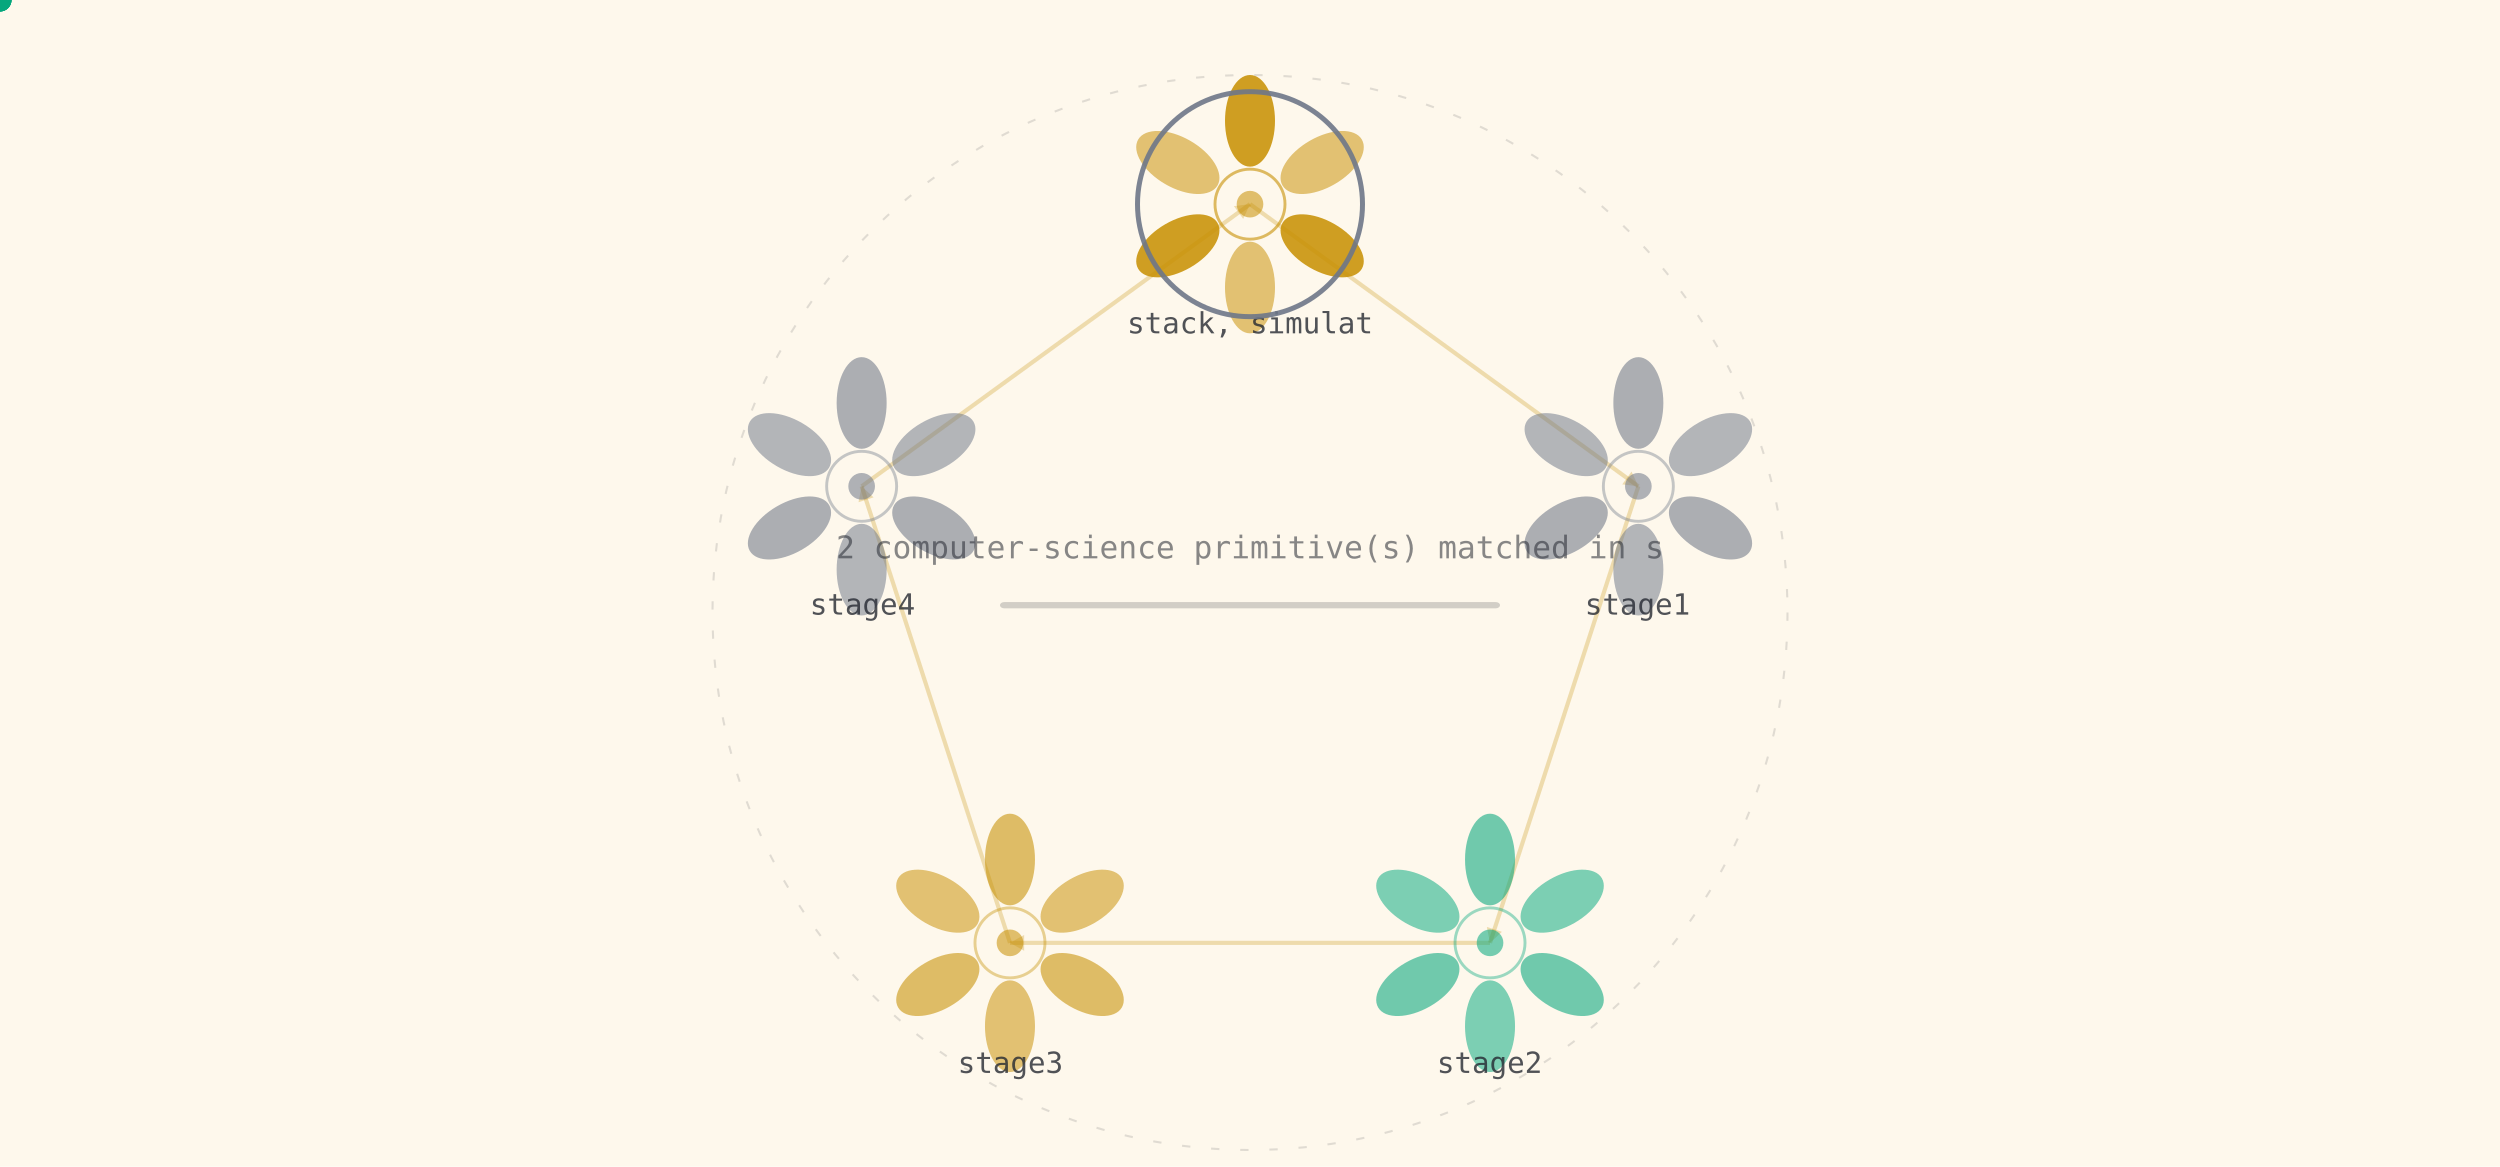
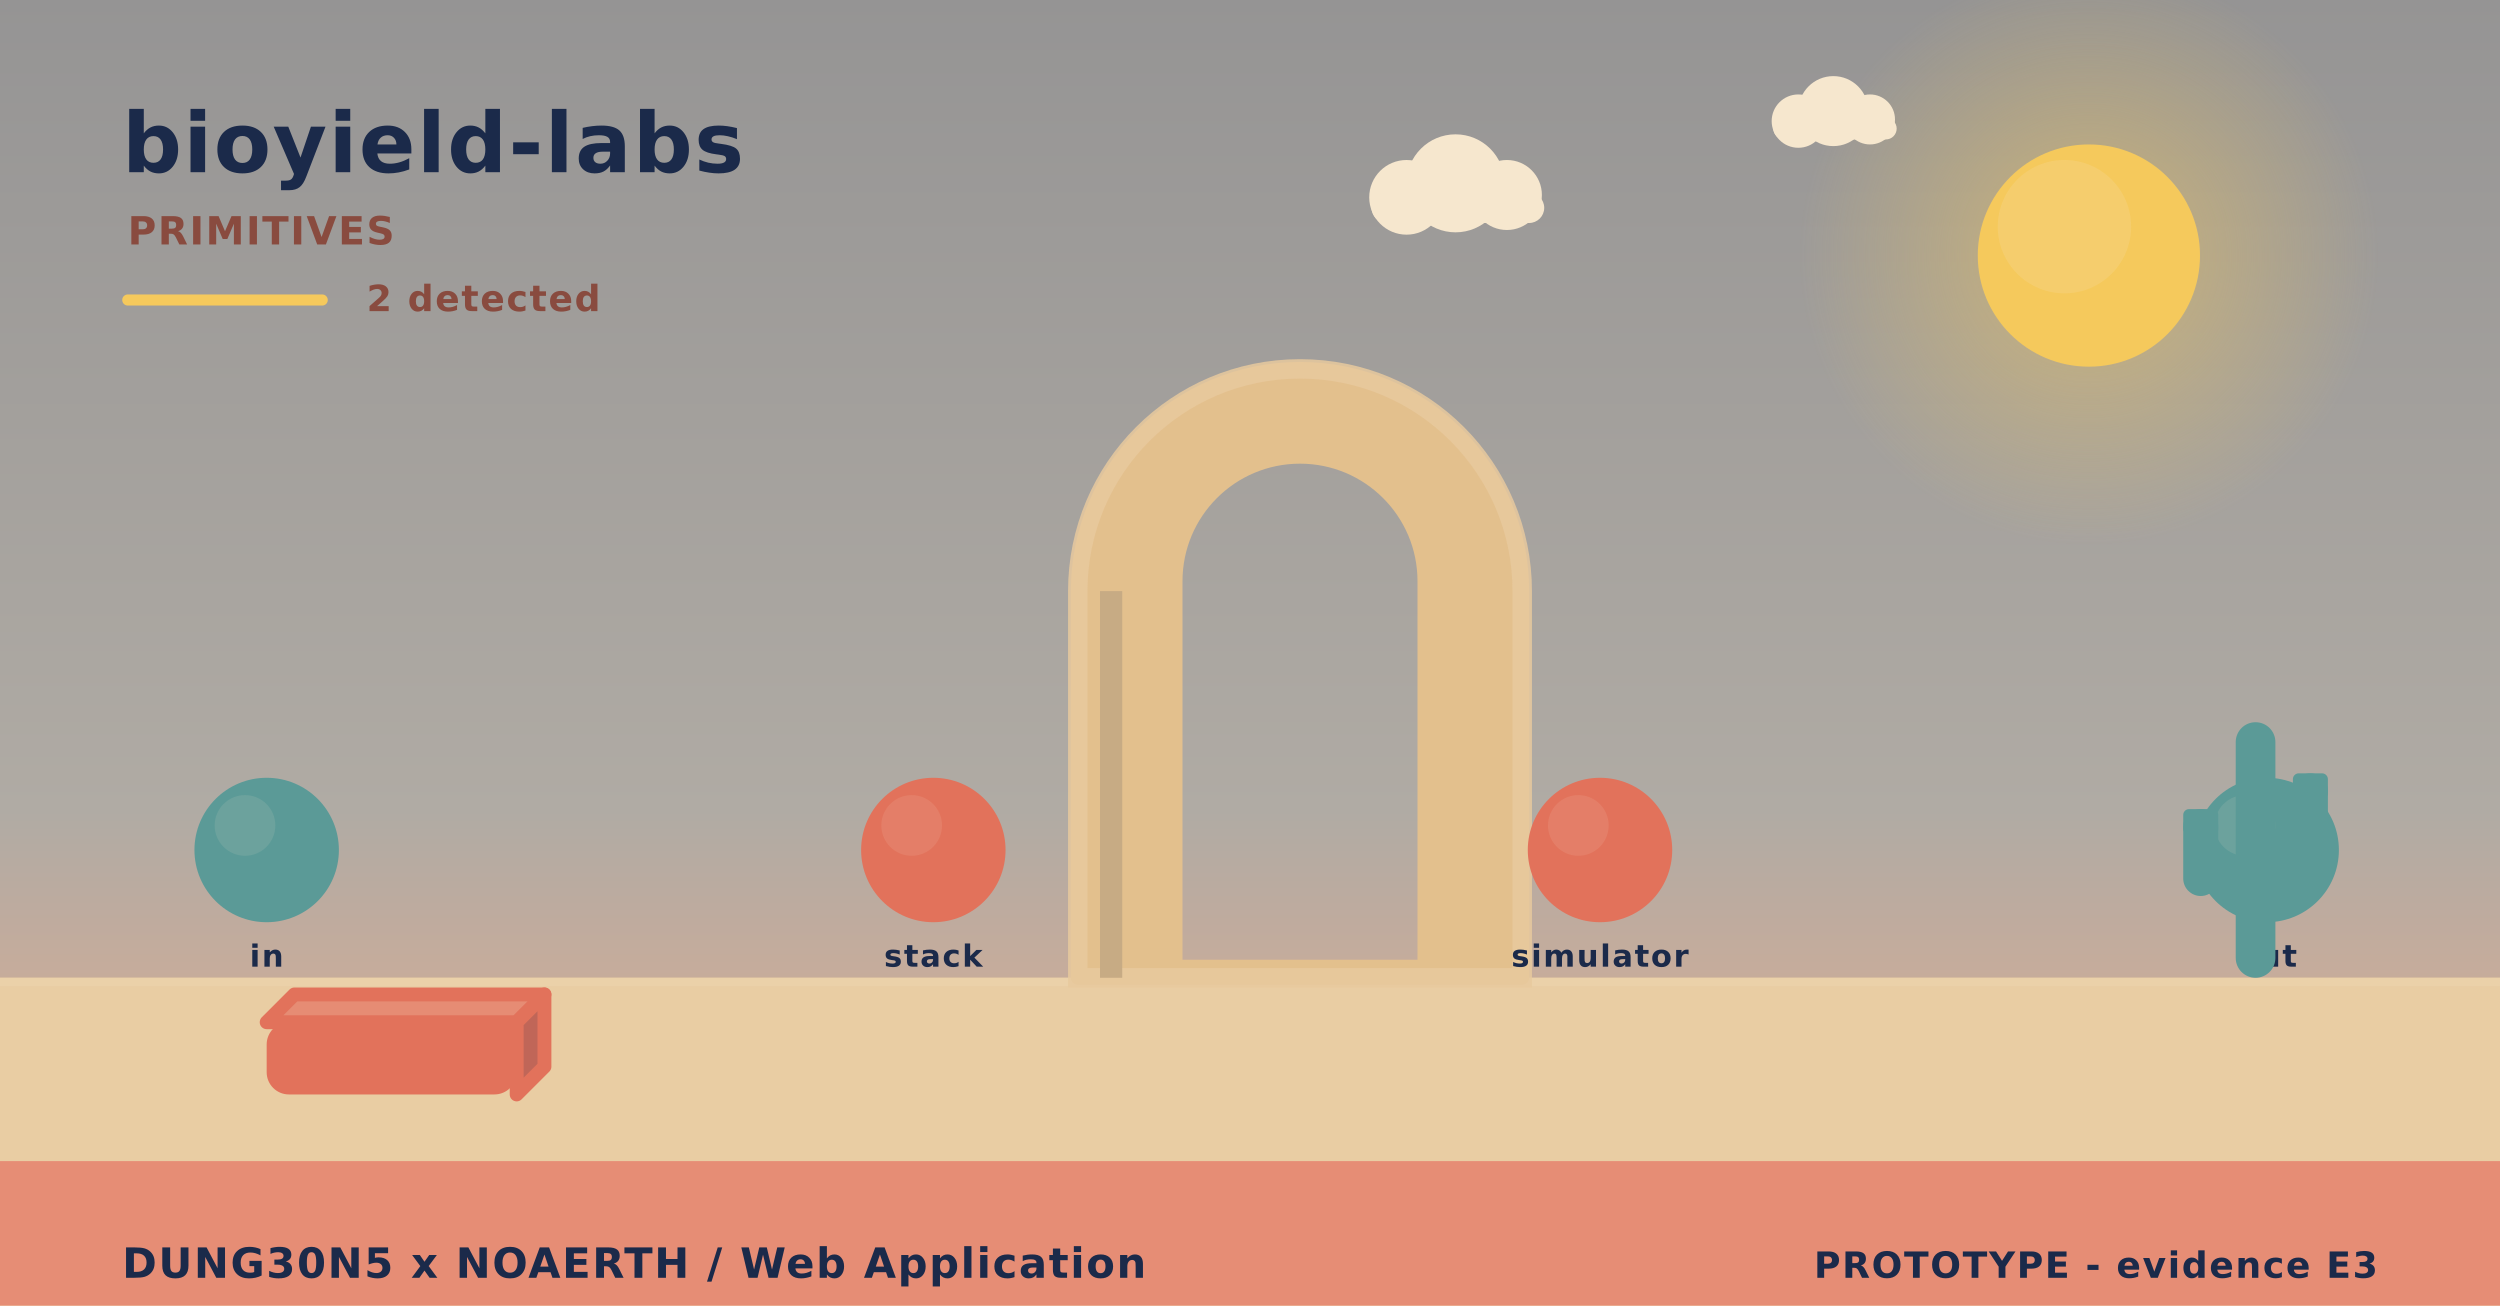
- <svg xmlns="http://www.w3.org/2000/svg" viewBox="0 0 1200 560" width="1200" height="560" role="img" aria-label="bioyield-labs state machine">
-   <rect width="1200" height="560" fill="#fef8ec" />
-   <defs>
-     <linearGradient id="gs" x1="0" y1="0" x2="1" y2="1">
-       <stop offset="0%" stop-color="#c78f02" />
-       <stop offset="100%" stop-color="#6e7788" />
-     </linearGradient>
-   </defs>
-   <circle cx="600.00" cy="294.00" r="258.00" fill="none" stroke="rgba(37,40,49,0.140)" stroke-width="1.00" opacity="1.00" stroke-dasharray="4 10" />
-   <line x1="600.00" y1="98.00" x2="786.41" y2="233.43" stroke="rgba(199,143,2,0.500)" stroke-width="2.00" opacity="0.55" />
-   <polygon points="786.41,233.43 783.14,226.36 778.67,232.51" fill="rgba(199,143,2,0.500)" opacity="0.55" />
-   <g opacity="0.9">
-     <circle cx="0.00" cy="0.00" r="5.50" fill="#05a77d" opacity="1.00" />
-     <animateTransform attributeName="transform" type="translate" values="600.00,98.00 786.41,233.43" dur="5.0s" begin="0.0s" repeatCount="indefinite" />
-     <animateTransform attributeName="transform" type="translate" values="786.41,233.43 600.00,98.00" dur="5.0s" begin="2.5s" repeatCount="indefinite" />
+ <svg xmlns="http://www.w3.org/2000/svg" width="900" height="470" viewBox="0 0 900 470" role="img" aria-label="bioyield-labs - how it behaves">
+   <linearGradient id="skys" x1="0" y1="0" x2="0" y2="1">
+     <stop offset="0" stop-color="#959494" />
+     <stop offset="0.62" stop-color="#b0aba4" />
+     <stop offset="1" stop-color="#f3ad8a" />
+   </linearGradient>
+   <rect width="900" height="470" fill="url(#skys)" />
+   <radialGradient id="suns">
+     <stop offset="0.35" stop-color="#f5c95c" stop-opacity="0.34" />
+     <stop offset="1" stop-color="#f5c95c" stop-opacity="0" />
+   </radialGradient>
+   <circle cx="752" cy="92" r="104" fill="url(#suns)" />
+   <circle cx="752" cy="92" r="40" fill="#f5c95c" />
+   <circle cx="743.2" cy="81.6" r="24" fill="#f5d27e" opacity="0.5" />
+   <g>
+     <circle cx="524" cy="66" r="17.64" fill="#f6e7ce" />
+     <circle cx="506.36" cy="71.04" r="13.44" fill="#f6e7ce" />
+     <circle cx="542.48" cy="70.2" r="12.6" fill="#f6e7ce" />
+     <rect x="493.76" y="69.36" width="62.16" height="10.92" rx="5.46" fill="#f6e7ce" />
+     <animateTransform attributeName="transform" type="translate" values="0 0;24 0;0 0" dur="36s" begin="0s" repeatCount="indefinite" />
  </g>
-   <line x1="786.41" y1="233.43" x2="715.21" y2="452.57" stroke="rgba(199,143,2,0.500)" stroke-width="2.00" opacity="0.55" />
-   <polygon points="715.21,452.57 720.92,447.27 713.69,444.93" fill="rgba(199,143,2,0.500)" opacity="0.55" />
-   <g opacity="0.9">
-     <circle cx="0.00" cy="0.00" r="5.50" fill="#05a77d" opacity="1.00" />
-     <animateTransform attributeName="transform" type="translate" values="786.41,233.43 715.21,452.57" dur="5.0s" begin="1.0s" repeatCount="indefinite" />
-     <animateTransform attributeName="transform" type="translate" values="715.21,452.57 786.41,233.43" dur="5.0s" begin="3.5s" repeatCount="indefinite" />
+   <g>
+     <circle cx="660" cy="40" r="12.6" fill="#f6e7ce" />
+     <circle cx="647.4" cy="43.6" r="9.6" fill="#f6e7ce" />
+     <circle cx="673.2" cy="43" r="9" fill="#f6e7ce" />
+     <rect x="638.4" y="42.4" width="44.4" height="7.8" rx="3.9" fill="#f6e7ce" />
+     <animateTransform attributeName="transform" type="translate" values="0 0;-18 0;0 0" dur="46s" begin="3s" repeatCount="indefinite" />
  </g>
-   <line x1="715.21" y1="452.57" x2="484.79" y2="452.57" stroke="rgba(199,143,2,0.500)" stroke-width="2.00" opacity="0.55" />
-   <polygon points="484.79,452.57 491.59,456.37 491.59,448.77" fill="rgba(199,143,2,0.500)" opacity="0.55" />
-   <g opacity="0.9">
-     <circle cx="0.00" cy="0.00" r="5.50" fill="#05a77d" opacity="1.00" />
-     <animateTransform attributeName="transform" type="translate" values="715.21,452.57 484.79,452.57" dur="5.0s" begin="2.0s" repeatCount="indefinite" />
-     <animateTransform attributeName="transform" type="translate" values="484.79,452.57 715.21,452.57" dur="5.0s" begin="4.5s" repeatCount="indefinite" />
+   <rect x="0" y="352" width="900" height="118" fill="#e9cda3" />
+   <rect x="0" y="352" width="900" height="3" fill="#ebd1a9" />
+   <text x="44" y="62" font-family="Verdana,DejaVu Sans,sans-serif" font-size="30" font-weight="700" letter-spacing="0.6" fill="#1b2a4a" text-anchor="start">bioyield-labs</text>
+   <text x="46" y="88" font-family="Verdana,DejaVu Sans,sans-serif" font-size="14" font-weight="700" letter-spacing="0.6" fill="#894b3f" text-anchor="start">PRIMITIVES</text>
+   <rect x="44" y="106" width="74" height="4" rx="2" fill="#f5c95c" />
+   <text x="132" y="112" font-family="Verdana,DejaVu Sans,sans-serif" font-size="13" font-weight="700" letter-spacing="0.6" fill="#894b3f" text-anchor="start">2 detected</text>
+   <path d="M388,352 L388,212.8 A80,80 0 0 1 548,212.8 L548,352 Z M423.2,348 L423.2,209.22 A44.8,44.8 0 0 1 512.8,209.22 L512.8,348 Z" fill="#e3c08d" fill-rule="evenodd" stroke="#e3c08d" stroke-width="5" stroke-linejoin="round" />
+   <path d="M388,352 L388,212.8 A80,80 0 0 1 548,212.8 L548,352 Z" fill="none" stroke="#e8c99d" stroke-width="7" stroke-linecap="round" opacity="0.85" />
+   <rect x="396" y="212.8" width="8" height="139.2" fill="#c7ab84" />
+   <circle cx="96" cy="306" r="26" fill="#5b9a97" />
+   <circle cx="88.2" cy="297.16" r="10.92" fill="#7aa9a2" opacity="0.55" />
+   <text x="96" y="348" font-family="Verdana,DejaVu Sans,sans-serif" font-size="11" font-weight="700" letter-spacing="0.6" fill="#1b2a4a" text-anchor="middle">in</text>
+   <g>
+     <circle cx="336" cy="306" r="26" fill="#e2725b" />
+     <circle cx="328.2" cy="297.16" r="10.92" fill="#e68972" opacity="0.55" />
+     <animate attributeName="opacity" values="0.8;1;0.8" dur="4.6s" begin="0s" repeatCount="indefinite" />
  </g>
-   <line x1="484.79" y1="452.57" x2="413.59" y2="233.43" stroke="rgba(199,143,2,0.500)" stroke-width="2.00" opacity="0.55" />
-   <polygon points="413.59,233.43 412.08,241.07 419.31,238.73" fill="rgba(199,143,2,0.500)" opacity="0.55" />
-   <g opacity="0.9">
-     <circle cx="0.00" cy="0.00" r="5.50" fill="#05a77d" opacity="1.00" />
-     <animateTransform attributeName="transform" type="translate" values="484.79,452.57 413.59,233.43" dur="5.0s" begin="3.0s" repeatCount="indefinite" />
-     <animateTransform attributeName="transform" type="translate" values="413.59,233.43 484.79,452.57" dur="5.0s" begin="5.5s" repeatCount="indefinite" />
+   <text x="336" y="348" font-family="Verdana,DejaVu Sans,sans-serif" font-size="11" font-weight="700" letter-spacing="0.6" fill="#1b2a4a" text-anchor="middle">stack</text>
+   <g>
+     <circle cx="576" cy="306" r="26" fill="#e2725b" />
+     <circle cx="568.2" cy="297.16" r="10.92" fill="#e68972" opacity="0.55" />
+     <animate attributeName="opacity" values="0.8;1;0.8" dur="5.2s" begin="0s" repeatCount="indefinite" />
  </g>
-   <line x1="413.59" y1="233.43" x2="600.00" y2="98.00" stroke="rgba(199,143,2,0.500)" stroke-width="2.00" opacity="0.55" />
-   <polygon points="600.00,98.00 592.27,98.92 596.73,105.07" fill="rgba(199,143,2,0.500)" opacity="0.55" />
-   <g opacity="0.9">
-     <circle cx="0.00" cy="0.00" r="5.50" fill="#05a77d" opacity="1.00" />
-     <animateTransform attributeName="transform" type="translate" values="413.59,233.43 600.00,98.00" dur="5.0s" begin="4.0s" repeatCount="indefinite" />
-     <animateTransform attributeName="transform" type="translate" values="600.00,98.00 413.59,233.43" dur="5.0s" begin="6.5s" repeatCount="indefinite" />
-   </g>
-   <ellipse cx="600.00" cy="58.00" rx="12.00" ry="22.00" fill="rgba(199,143,2,0.900)" opacity="0.95" transform="rotate(0.0 600.00 58.00)" />
-   <ellipse cx="634.64" cy="78.00" rx="12.00" ry="22.00" fill="rgba(199,143,2,0.550)" opacity="0.95" transform="rotate(60.0 634.64 78.00)" />
-   <ellipse cx="634.64" cy="118.00" rx="12.00" ry="22.00" fill="rgba(199,143,2,0.900)" opacity="0.95" transform="rotate(120.0 634.64 118.00)" />
-   <ellipse cx="600.00" cy="138.00" rx="12.00" ry="22.00" fill="rgba(199,143,2,0.550)" opacity="0.95" transform="rotate(180.0 600.00 138.00)" />
-   <ellipse cx="565.36" cy="118.00" rx="12.00" ry="22.00" fill="rgba(199,143,2,0.900)" opacity="0.95" transform="rotate(240.0 565.36 118.00)" />
-   <ellipse cx="565.36" cy="78.00" rx="12.00" ry="22.00" fill="rgba(199,143,2,0.550)" opacity="0.95" transform="rotate(300.0 565.36 78.00)" />
-   <circle cx="600.00" cy="98.00" r="16.80" fill="none" stroke="rgba(199,143,2,0.900)" stroke-width="1.40" opacity="0.66" />
-   <circle cx="600.00" cy="98.00" r="6.40" fill="rgba(199,143,2,0.550)" opacity="1.00" />
-   <text x="600" y="160" font-family="ui-monospace,Menlo,monospace" font-size="14" fill="rgba(37,40,49,0.800)" text-anchor="middle">stack, simulat</text>
-   <g>
-     <circle cx="600.00" cy="98.00" r="54.00" fill="none" stroke="#6e7788" stroke-width="2.40" opacity="0.90" />
-     <animate attributeName="opacity" values="0.25;1.0;0.25" dur="10.0s" begin="0.0s" repeatCount="indefinite" />
-   </g>
-   <ellipse cx="786.41" cy="193.43" rx="12.00" ry="22.00" fill="rgba(110,119,136,0.600)" opacity="0.95" transform="rotate(0.0 786.41 193.43)" />
-   <ellipse cx="821.05" cy="213.43" rx="12.00" ry="22.00" fill="rgba(110,119,136,0.550)" opacity="0.95" transform="rotate(60.0 821.05 213.43)" />
-   <ellipse cx="821.05" cy="253.43" rx="12.00" ry="22.00" fill="rgba(110,119,136,0.600)" opacity="0.95" transform="rotate(120.0 821.05 253.43)" />
-   <ellipse cx="786.41" cy="273.43" rx="12.00" ry="22.00" fill="rgba(110,119,136,0.550)" opacity="0.95" transform="rotate(180.0 786.41 273.43)" />
-   <ellipse cx="751.77" cy="253.43" rx="12.00" ry="22.00" fill="rgba(110,119,136,0.600)" opacity="0.95" transform="rotate(240.0 751.77 253.43)" />
-   <ellipse cx="751.77" cy="213.43" rx="12.00" ry="22.00" fill="rgba(110,119,136,0.550)" opacity="0.95" transform="rotate(300.0 751.77 213.43)" />
-   <circle cx="786.41" cy="233.43" r="16.80" fill="none" stroke="rgba(110,119,136,0.600)" stroke-width="1.40" opacity="0.66" />
-   <circle cx="786.41" cy="233.43" r="6.40" fill="rgba(110,119,136,0.550)" opacity="1.00" />
-   <text x="786" y="295" font-family="ui-monospace,Menlo,monospace" font-size="14" fill="rgba(37,40,49,0.800)" text-anchor="middle">stage1</text>
-   <ellipse cx="715.21" cy="412.57" rx="12.00" ry="22.00" fill="rgba(5,167,125,0.600)" opacity="0.95" transform="rotate(0.0 715.21 412.57)" />
-   <ellipse cx="749.85" cy="432.57" rx="12.00" ry="22.00" fill="rgba(5,167,125,0.550)" opacity="0.95" transform="rotate(60.0 749.85 432.57)" />
-   <ellipse cx="749.85" cy="472.57" rx="12.00" ry="22.00" fill="rgba(5,167,125,0.600)" opacity="0.95" transform="rotate(120.0 749.85 472.57)" />
-   <ellipse cx="715.21" cy="492.57" rx="12.00" ry="22.00" fill="rgba(5,167,125,0.550)" opacity="0.95" transform="rotate(180.0 715.21 492.57)" />
-   <ellipse cx="680.56" cy="472.57" rx="12.00" ry="22.00" fill="rgba(5,167,125,0.600)" opacity="0.95" transform="rotate(240.0 680.56 472.57)" />
-   <ellipse cx="680.56" cy="432.57" rx="12.00" ry="22.00" fill="rgba(5,167,125,0.550)" opacity="0.95" transform="rotate(300.0 680.56 432.57)" />
-   <circle cx="715.21" cy="452.57" r="16.80" fill="none" stroke="rgba(5,167,125,0.600)" stroke-width="1.40" opacity="0.66" />
-   <circle cx="715.21" cy="452.57" r="6.40" fill="rgba(5,167,125,0.550)" opacity="1.00" />
-   <text x="715" y="515" font-family="ui-monospace,Menlo,monospace" font-size="14" fill="rgba(37,40,49,0.800)" text-anchor="middle">stage2</text>
-   <ellipse cx="484.79" cy="412.57" rx="12.00" ry="22.00" fill="rgba(199,143,2,0.600)" opacity="0.95" transform="rotate(0.0 484.79 412.57)" />
-   <ellipse cx="519.44" cy="432.57" rx="12.00" ry="22.00" fill="rgba(199,143,2,0.550)" opacity="0.95" transform="rotate(60.0 519.44 432.57)" />
-   <ellipse cx="519.44" cy="472.57" rx="12.00" ry="22.00" fill="rgba(199,143,2,0.600)" opacity="0.95" transform="rotate(120.0 519.44 472.57)" />
-   <ellipse cx="484.79" cy="492.57" rx="12.00" ry="22.00" fill="rgba(199,143,2,0.550)" opacity="0.95" transform="rotate(180.0 484.79 492.57)" />
-   <ellipse cx="450.15" cy="472.57" rx="12.00" ry="22.00" fill="rgba(199,143,2,0.600)" opacity="0.95" transform="rotate(240.0 450.15 472.57)" />
-   <ellipse cx="450.15" cy="432.57" rx="12.00" ry="22.00" fill="rgba(199,143,2,0.550)" opacity="0.95" transform="rotate(300.0 450.15 432.57)" />
-   <circle cx="484.79" cy="452.57" r="16.80" fill="none" stroke="rgba(199,143,2,0.600)" stroke-width="1.40" opacity="0.66" />
-   <circle cx="484.79" cy="452.57" r="6.40" fill="rgba(199,143,2,0.550)" opacity="1.00" />
-   <text x="485" y="515" font-family="ui-monospace,Menlo,monospace" font-size="14" fill="rgba(37,40,49,0.800)" text-anchor="middle">stage3</text>
-   <ellipse cx="413.59" cy="193.43" rx="12.00" ry="22.00" fill="rgba(110,119,136,0.600)" opacity="0.95" transform="rotate(0.0 413.59 193.43)" />
-   <ellipse cx="448.23" cy="213.43" rx="12.00" ry="22.00" fill="rgba(110,119,136,0.550)" opacity="0.95" transform="rotate(60.0 448.23 213.43)" />
-   <ellipse cx="448.23" cy="253.43" rx="12.00" ry="22.00" fill="rgba(110,119,136,0.600)" opacity="0.95" transform="rotate(120.0 448.23 253.43)" />
-   <ellipse cx="413.59" cy="273.43" rx="12.00" ry="22.00" fill="rgba(110,119,136,0.550)" opacity="0.95" transform="rotate(180.0 413.59 273.43)" />
-   <ellipse cx="378.95" cy="253.43" rx="12.00" ry="22.00" fill="rgba(110,119,136,0.600)" opacity="0.95" transform="rotate(240.0 378.95 253.43)" />
-   <ellipse cx="378.95" cy="213.43" rx="12.00" ry="22.00" fill="rgba(110,119,136,0.550)" opacity="0.95" transform="rotate(300.0 378.95 213.43)" />
-   <circle cx="413.59" cy="233.43" r="16.80" fill="none" stroke="rgba(110,119,136,0.600)" stroke-width="1.40" opacity="0.66" />
-   <circle cx="413.59" cy="233.43" r="6.40" fill="rgba(110,119,136,0.550)" opacity="1.00" />
-   <text x="414" y="295" font-family="ui-monospace,Menlo,monospace" font-size="14" fill="rgba(37,40,49,0.800)" text-anchor="middle">stage4</text>
-   <rect x="480.00" y="289.00" width="240.00" height="3.00" rx="2.00" fill="rgba(37,40,49,0.200)" opacity="1.00" />
-   <text x="600" y="268" font-family="ui-monospace,Menlo,monospace" font-size="15" fill="rgba(37,40,49,0.550)" text-anchor="middle">2 computer-science primitive(s) matched in s</text>
+   <text x="576" y="348" font-family="Verdana,DejaVu Sans,sans-serif" font-size="11" font-weight="700" letter-spacing="0.6" fill="#1b2a4a" text-anchor="middle">simulator</text>
+   <circle cx="816" cy="306" r="26" fill="#5b9a97" />
+   <circle cx="808.2" cy="297.16" r="10.92" fill="#7aa9a2" opacity="0.55" />
+   <text x="816" y="348" font-family="Verdana,DejaVu Sans,sans-serif" font-size="11" font-weight="700" letter-spacing="0.6" fill="#1b2a4a" text-anchor="middle">out</text>
+   <path d="M96,368 L186,368 L196,358 L106,358 Z" fill="#e68c74" stroke="#e2725b" stroke-width="5" stroke-linejoin="round" />
+   <path d="M186,368 L196,358 L196,384 L186,394 Z" fill="#c06658" stroke="#e2725b" stroke-width="5" stroke-linejoin="round" />
+   <rect x="96" y="368" width="90" height="26" rx="8" fill="#e2725b" />
+   <rect x="804.86" y="260" width="14.28" height="92" rx="7.14" fill="#5b9a97" />
+   <rect x="785.96" y="291.28" width="12.6" height="31.28" rx="6.3" fill="#5b9a97" />
+   <rect x="785.96" y="291.28" width="12.6" height="9.2" rx="2.1" fill="#5b9a97" />
+   <rect x="825.44" y="278.4" width="12.6" height="31.28" rx="6.3" fill="#5b9a97" />
+   <rect x="825.44" y="278.4" width="12.6" height="9.2" rx="2.1" fill="#5b9a97" />
+   <rect x="0" y="418" width="900" height="52" rx="0" fill="#e68972" opacity="0.94" />
+   <text x="44" y="460" font-family="Verdana,DejaVu Sans,sans-serif" font-size="15" font-weight="700" letter-spacing="0.6" fill="#1b2a4a" text-anchor="start">DUNG30N5 x NOAERTH  /  Web Application</text>
+   <text x="856" y="460" font-family="Verdana,DejaVu Sans,sans-serif" font-size="13" font-weight="700" letter-spacing="0.6" fill="#1b2a4a" text-anchor="end">PROTOTYPE  -  evidence E3</text>
</svg>
